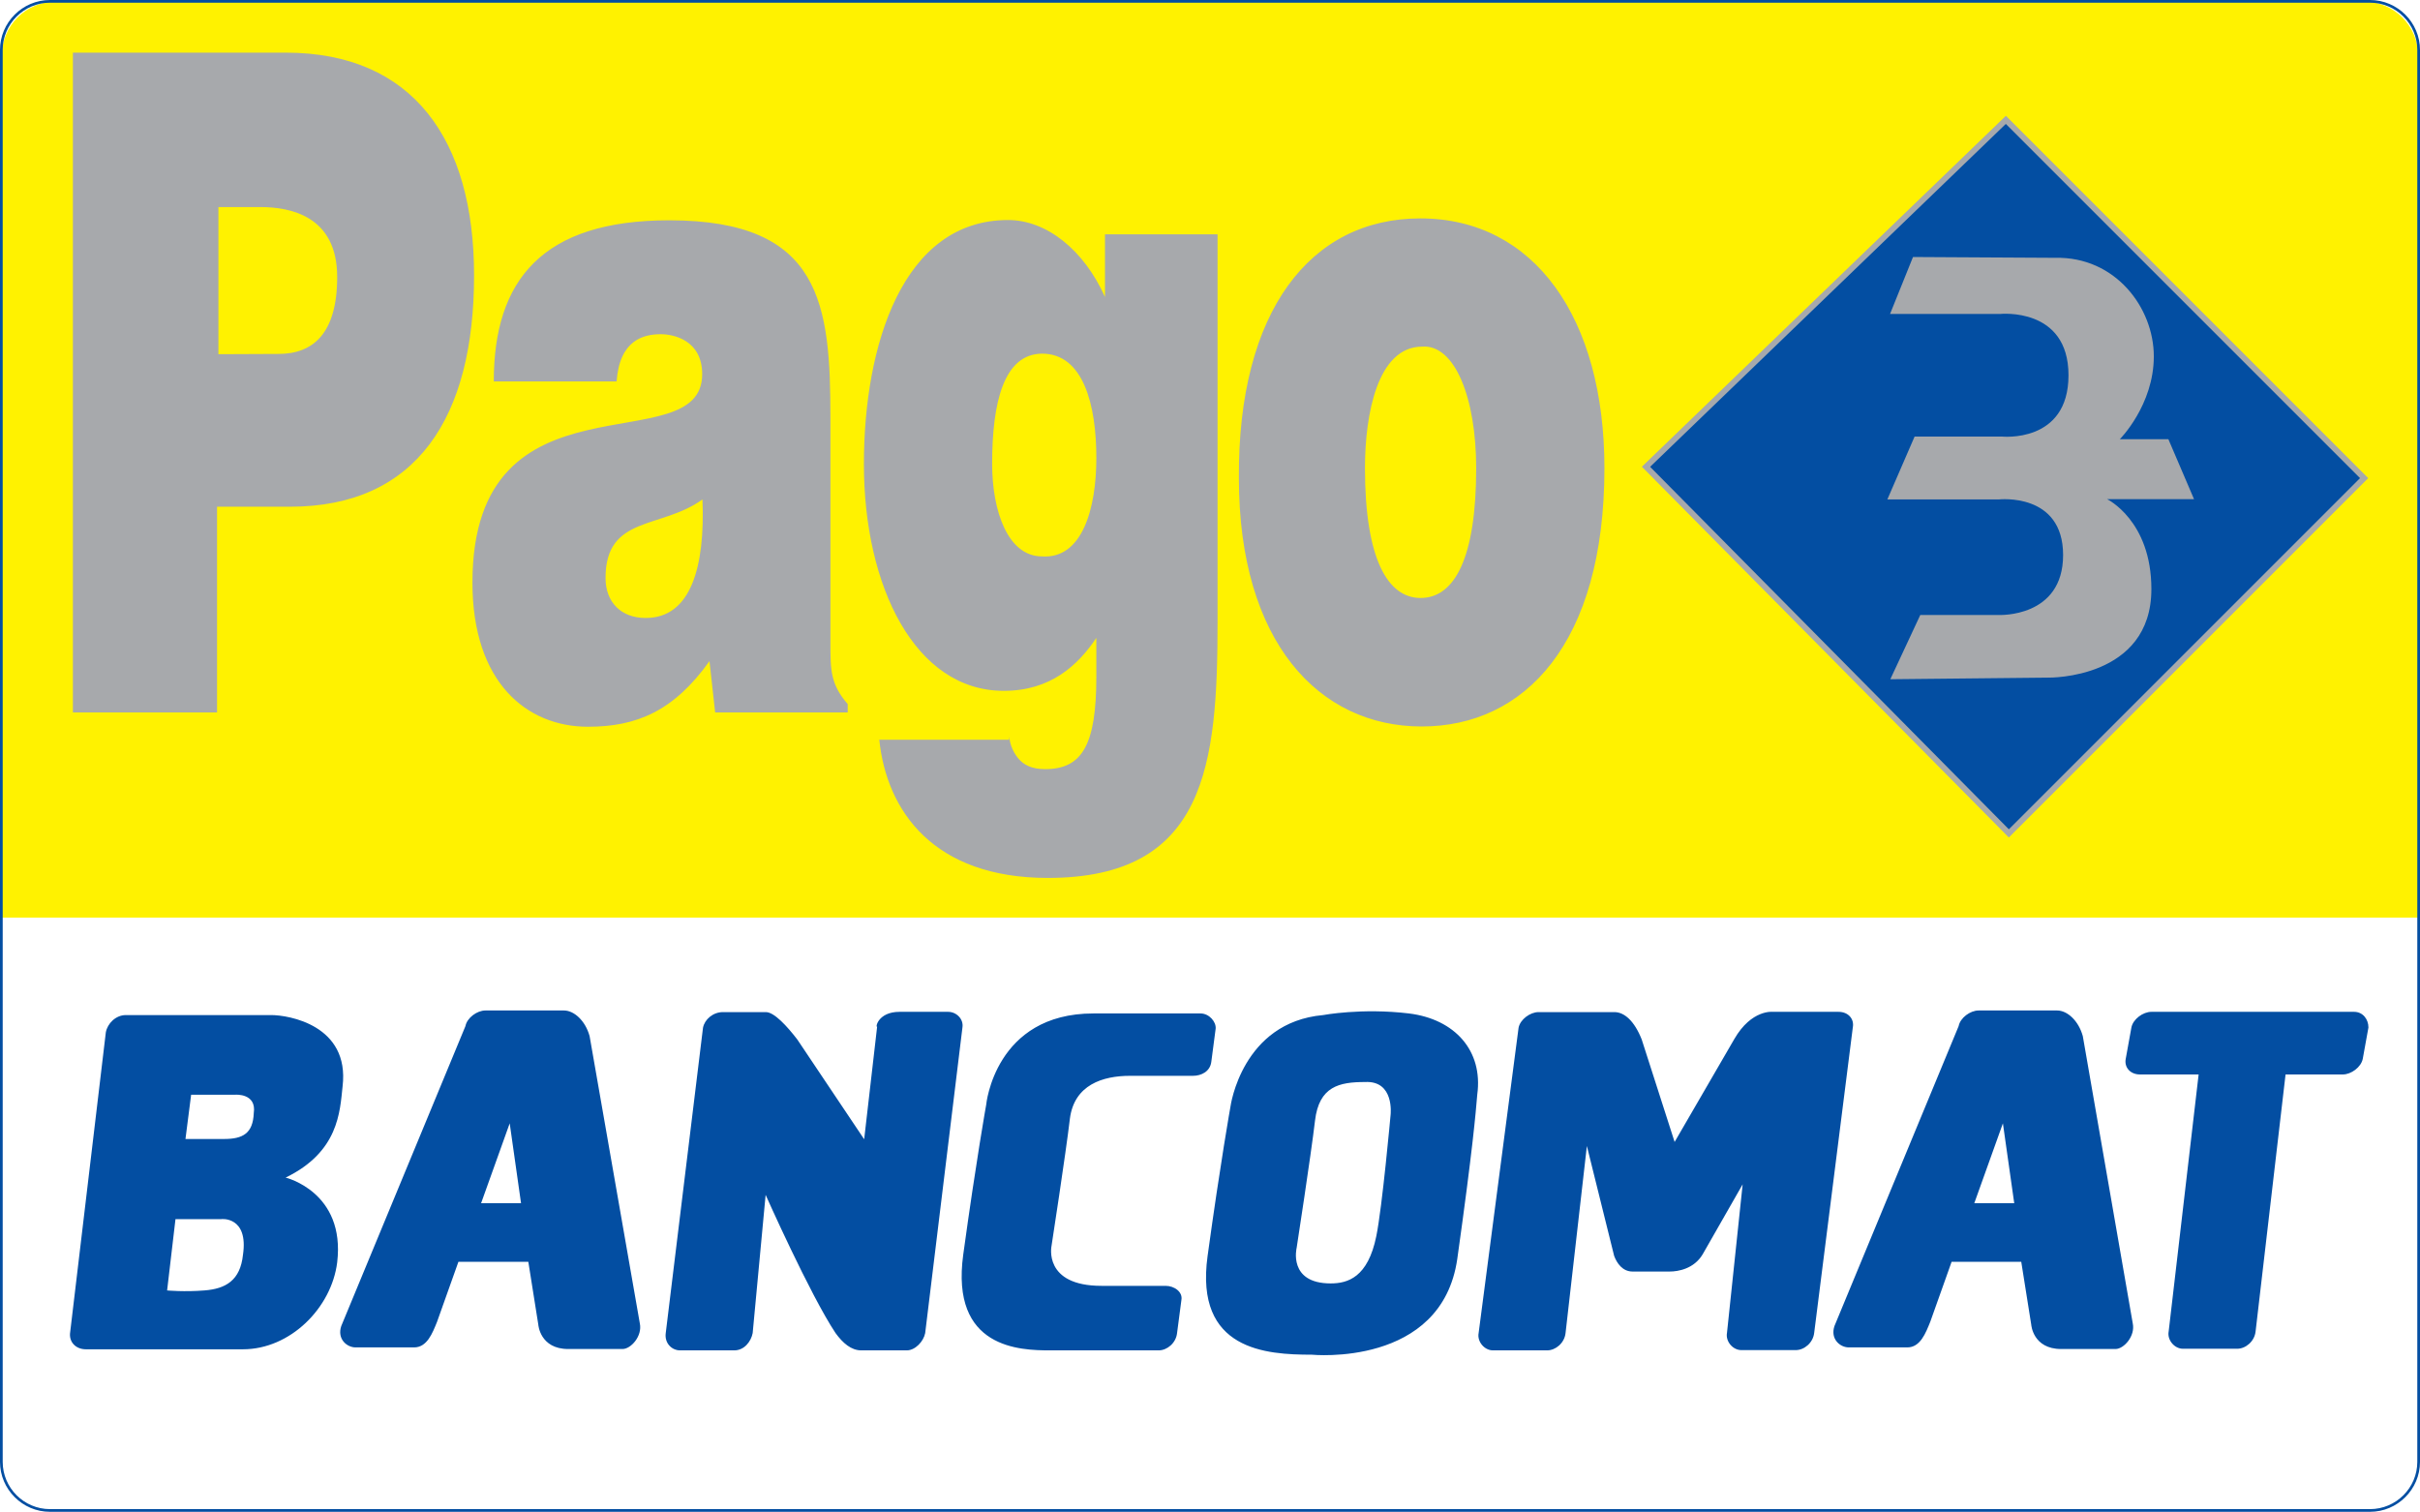
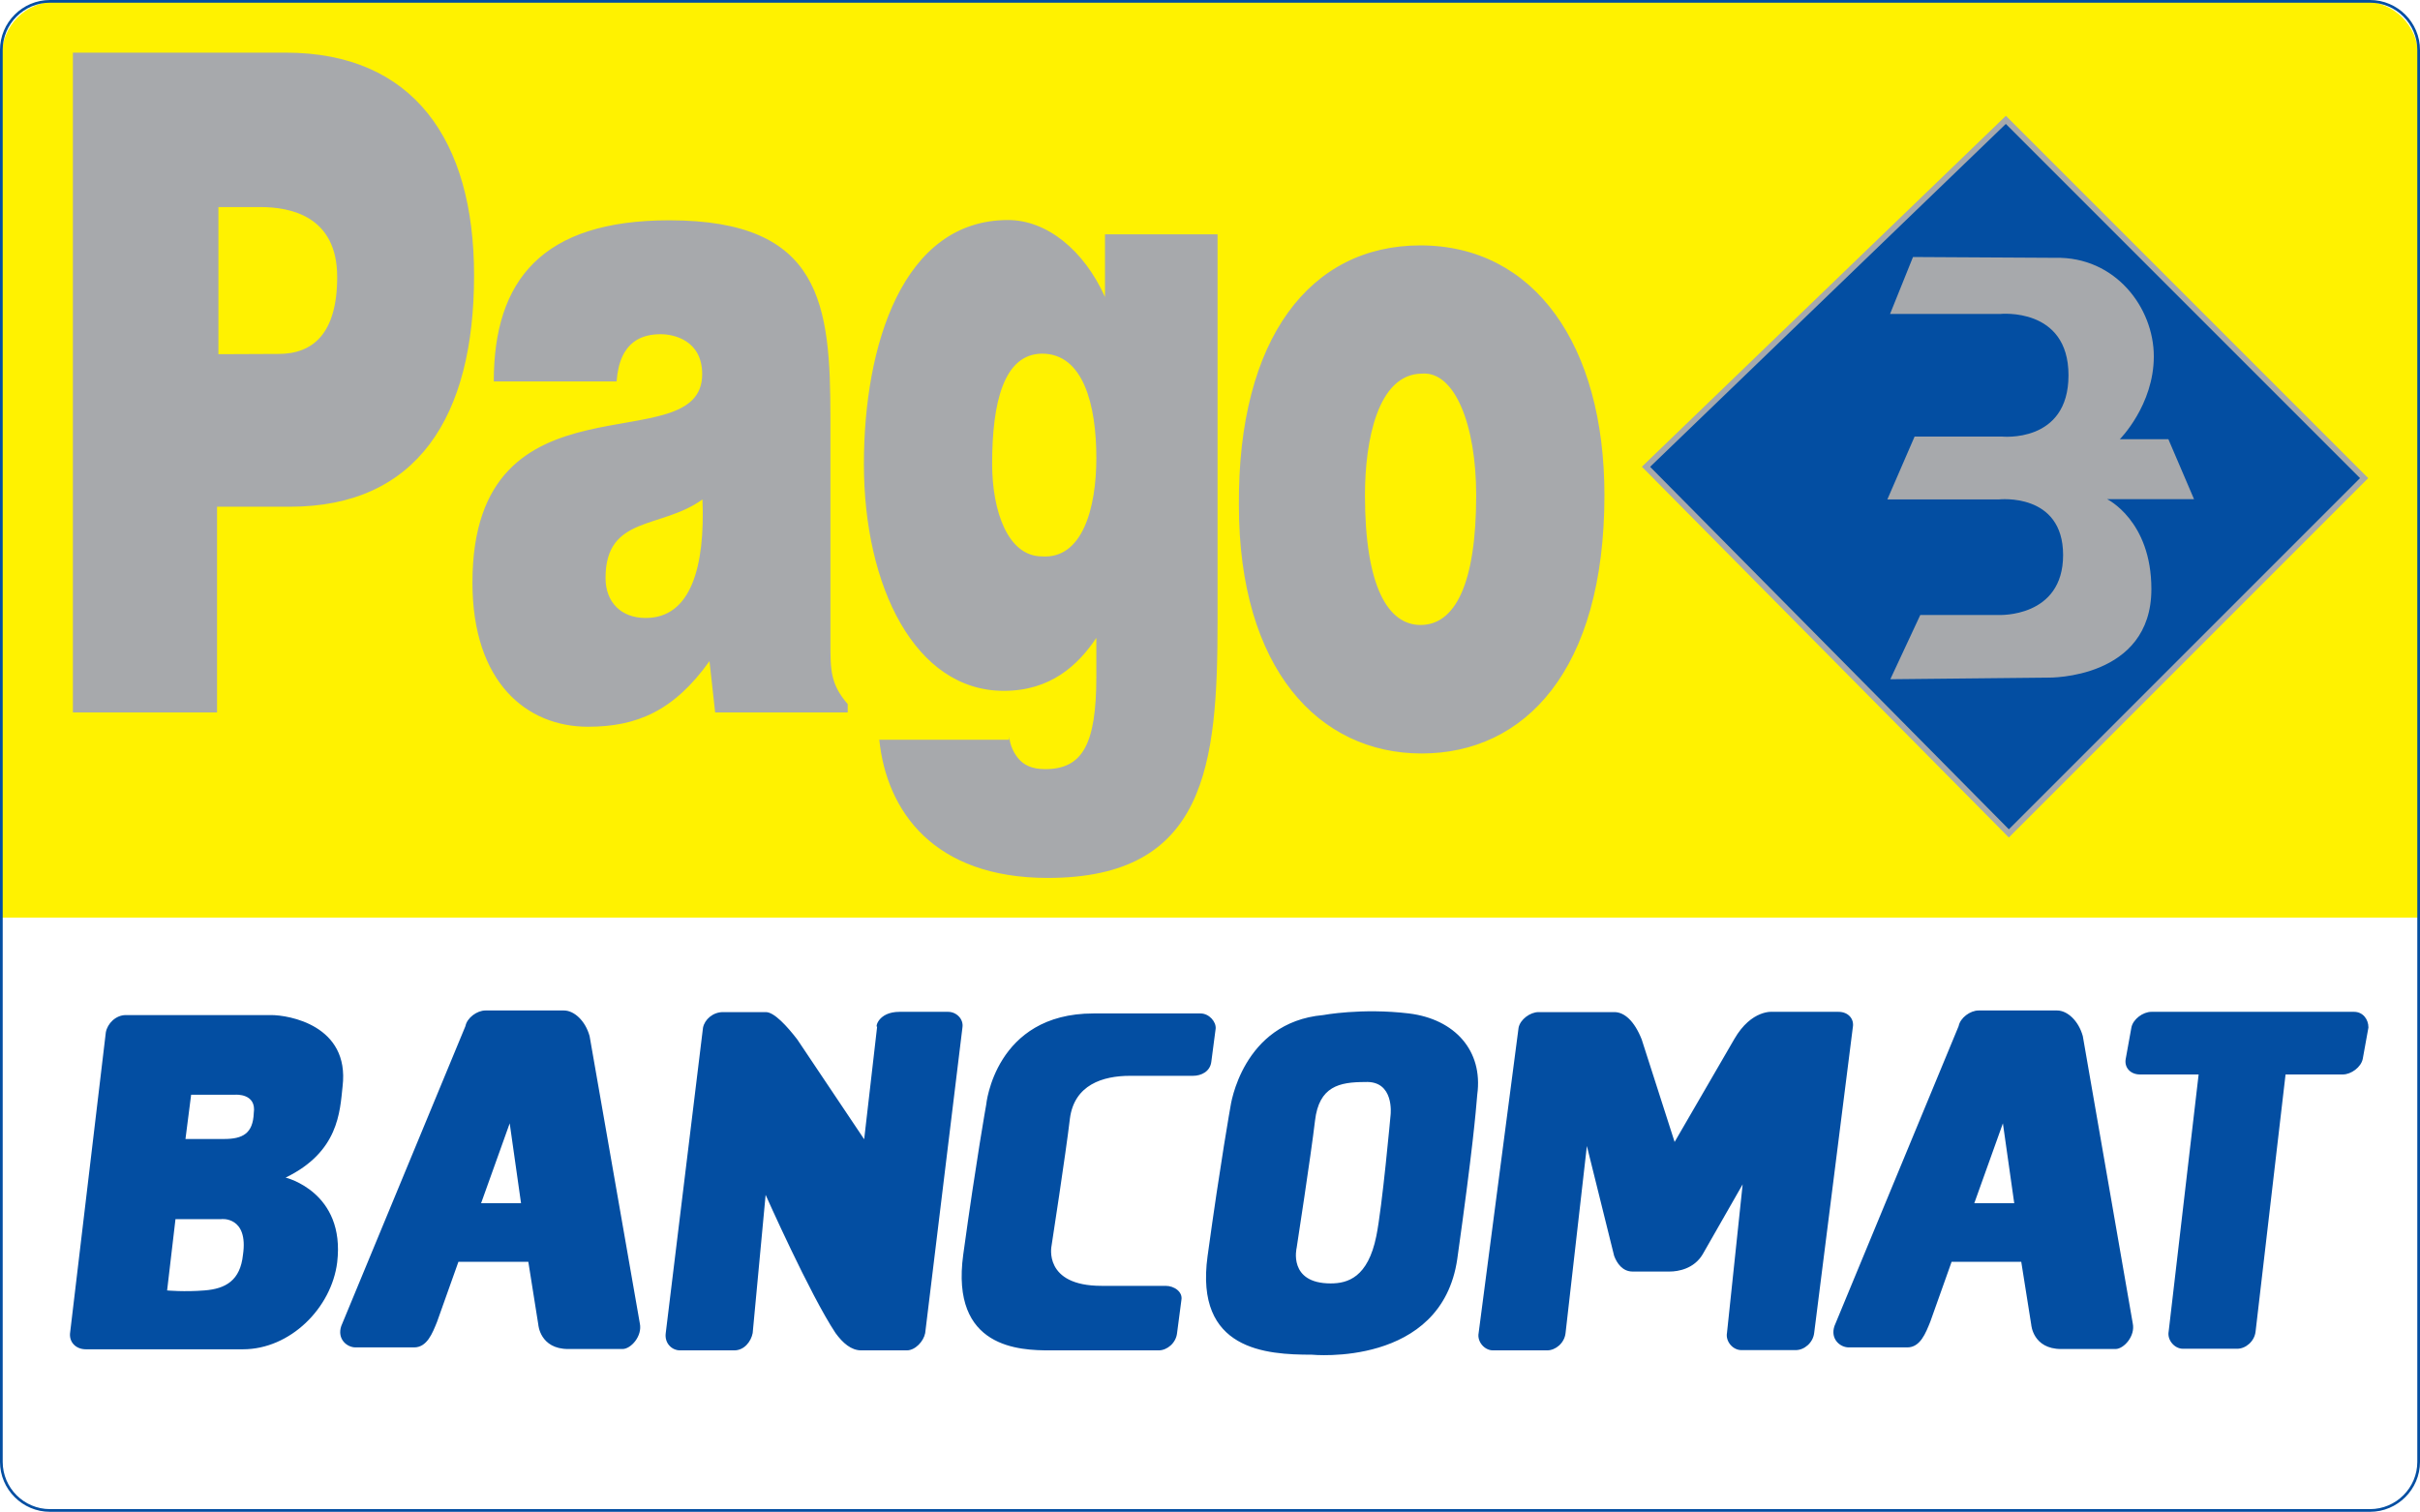
- <svg xmlns="http://www.w3.org/2000/svg" viewBox="14.3 17 896.4 560" enable-background="new 14.3 17 896.4 560">
+ <svg xmlns="http://www.w3.org/2000/svg" viewBox="14.3 17 896.4 560" style="max-width: 80px" enable-background="new 14.3 17 896.4 560">
  <path fill="#FFF200" d="M910.1 356.9V38.1c0-11.6-9-20.6-20.6-20.6h-854c-11.7 0-20.6 9-20.6 20.6v318.8h895.2z" />
  <path class="img-cards" fill="#034EA2" d="M624 189.9L757.3 61.4 890 194.1 758.4 325.7z" />
  <path fill="none" stroke="#A7A9AC" stroke-width="2.143" stroke-miterlimit="2.613" d="M624 189.9L757.3 61.4 890 194.1 758.4 325.7z" />
-   <path fill="#A7A9AC" d="M722.9 112.2l-8.5 21.1h40.7s25.4-2.7 25.4 22.7-24.8 22.7-24.8 22.7h-32.2L713.4 202h41.3s23.8-2.7 23.8 20.6-23.8 22.2-23.8 22.2h-29.1l-11.1 23.8 58.7-.6s38 .6 38-32.8c0-25.4-16.4-33.3-16.4-33.3H827l-9.5-22.2h-18s12.6-12.6 12.6-30.7-14.3-37-36.5-36.5l-52.7-.3zM117.5 148.1c12.6 0 21.7-7.4 21.7-28.5 0-22.7-17.5-25.9-28.5-25.9H95.2v54.5l22.3-.1zM41.3 280.9V36.5h78.8c47.1 0 69.8 32.2 69.8 82.5 0 52.4-21.1 85.7-68.2 85.7h-27v76.2H41.3zM274.5 202c-15.3 11.1-35.9 5.8-35.9 29.1 0 9 5.8 14.8 14.8 14.8 16.9.1 22.1-19.1 21.1-43.9zm4.7 78.9l-2.1-19c-13.2 18.5-27 24.3-45 24.3-22.7 0-42.8-16.4-42.8-53.4 0-80.9 85.1-43.9 85.1-77.2 0-12.6-10.6-14.8-15.3-14.8-6.4 0-15.3 2.1-16.4 17.5h-45.5c0-37.6 18-59.7 65-59.7 56.6 0 59.7 31.2 59.7 73.5v83c0 10.1 0 15.3 6.4 22.7v3.1h-49.1zM381.8 188.8c0 17.5 5.8 34.3 18.5 34.3 14.8 1 20.1-17.5 20.1-36.5 0-19.6-4.8-38.6-20.1-38.6-14.2.1-18.5 18.1-18.5 40.8zm6.4 101c0 2.1 1 5.3 3.1 7.9 2.1 2.7 5.3 4.2 10.1 4.2 13.8 0 19-9 19-34.3v-14.3c-6.8 10.1-16.9 19.6-34.3 19.6-32.8 0-51.8-38.6-51.8-84 0-43.9 14.3-90.4 53.4-90.4 14.3 0 28.1 11.1 35.9 28.5v-23.2h41.7V247c0 53.4-4.2 95.2-62.9 95.2-42.3 0-59.7-24.8-62.4-51.2h48.1l.1-1.2zM519.9 190.4c0 33.8 8.5 48.1 20.6 48.1 12.6 0 20.6-14.8 20.6-48.1 0-25.9-7.9-46-20.1-45-16.4.1-21.1 24.9-21.1 45zm20.5-92.5c42.3 0 68.2 37 68.2 92.5 0 65-29.6 95.7-67.7 95.7-38 0-67.7-31.2-67.7-92-.4-61.9 26.5-96.2 67.2-96.2z" />
+   <path fill="#A7A9AC" d="M722.9 112.2l-8.5 21.1h40.7s25.4-2.7 25.4 22.7-24.8 22.7-24.8 22.7h-32.2L713.4 202h41.3s23.8-2.7 23.8 20.6-23.8 22.2-23.8 22.2h-29.1l-11.1 23.8 58.7-.6s38 .6 38-32.8c0-25.4-16.4-33.3-16.4-33.3H827l-9.5-22.2h-18s12.6-12.6 12.6-30.7-14.3-37-36.5-36.5l-52.7-.3zM117.5 148.1c12.6 0 21.7-7.4 21.7-28.5 0-22.7-17.5-25.9-28.5-25.9H95.2v54.5l22.3-.1zM41.3 280.9V36.5h78.8c47.1 0 69.8 32.2 69.8 82.5 0 52.4-21.1 85.7-68.2 85.7h-27v76.2H41.3zM274.5 202c-15.3 11.1-35.9 5.8-35.9 29.1 0 9 5.8 14.8 14.8 14.8 16.9.1 22.1-19.1 21.1-43.9zm4.7 78.9l-2.1-19c-13.2 18.5-27 24.3-45 24.3-22.7 0-42.8-16.4-42.8-53.4 0-80.9 85.1-43.9 85.1-77.2 0-12.6-10.6-14.8-15.3-14.8-6.4 0-15.3 2.1-16.4 17.5h-45.5c0-37.6 18-59.7 65-59.7 56.6 0 59.7 31.2 59.7 73.5v83c0 10.1 0 15.3 6.4 22.7v3.1h-49.1zM381.8 188.8c0 17.5 5.8 34.3 18.5 34.3 14.8 1 20.1-17.5 20.1-36.5 0-19.6-4.8-38.6-20.1-38.6-14.2.1-18.5 18.1-18.5 40.8zm6.4 101c0 2.1 1 5.3 3.1 7.9 2.1 2.7 5.3 4.2 10.1 4.2 13.8 0 19-9 19-34.3v-14.3c-6.8 10.1-16.9 19.6-34.3 19.6-32.8 0-51.8-38.6-51.8-84 0-43.9 14.3-90.4 53.4-90.4 14.3 0 28.1 11.1 35.9 28.5v-23.2h41.7V247c0 53.4-4.2 95.2-62.9 95.2-42.3 0-59.7-24.8-62.4-51.2h48.1l.1-1.2zM519.9 200.4c0 33.8 8.5 48.1 20.6 48.1 12.6 0 20.6-14.8 20.6-48.1 0-25.9-7.9-46-20.1-45-16.4.1-21.1 24.9-21.1 45zm20.5-92.5c42.3 0 68.2 37 68.2 92.5 0 65-29.6 95.7-67.7 95.7-38 0-67.7-31.2-67.7-92-.4-61.9 26.5-96.2 67.2-96.2z" />
  <path fill="#034EA2" d="M886.3 391.8h-75.1c-3.1 0-6.8 2.7-7.4 5.8l-2.1 11.6c-.6 3.1 1.6 5.8 5.3 5.8h21.7l-11.1 95.2c-.6 3.1 2.1 6.4 5.3 6.4H843c3.1 0 6.4-2.7 6.8-6.4l11.1-95.2h21.2c3.1 0 6.8-2.7 7.4-5.8l2.1-11.6c0-3.1-2.1-5.8-5.3-5.8zM634.6 440l-12.2-38c-2.7-6.8-6.4-10.1-10.1-10.1h-28.1c-3.1 0-6.8 2.7-7.4 5.8L562 510.8c-.6 3.1 2.1 6.4 5.3 6.4h20.1c3.1 0 6.4-2.7 6.8-6.4l7.9-69.3 10.1 40.7c1 2.7 3.1 5.8 6.8 5.8h13.8c3.1 0 9-1 12.2-6.4l14.8-25.9-5.8 55c-.6 3.1 2.1 6.4 5.3 6.4h20.2c3.1 0 6.4-2.7 6.8-6.4l14.3-113.1c.6-3.1-1.6-5.8-5.3-5.8H671s-7.9-1-14.3 10.1c-5.2 9-22.1 38.1-22.1 38.1zM347.5 391.8h18c3.1 0 5.8 2.7 5.3 5.8L357 510.8c-.6 3.1-3.7 6.4-6.8 6.4h-16.9c-3.7 0-6.8-2.7-9.5-6.4-9.5-14.3-25.9-51.2-25.9-51.2l-4.8 51.2c-.6 3.1-3.1 6.4-6.8 6.4h-20.1c-3.1 0-5.8-2.7-5.3-6.4l13.8-113.1c.6-3.1 3.7-5.8 7.4-5.8H298c3.1 0 7.9 5.3 11.6 10.1l24.8 37 4.8-41.7c-.7.4.3-5.5 8.3-5.5zM192.5 462.7l10.6-29.6 4.2 29.6h-14.8zm40.2-61.9c-1.6-5.8-5.8-9.5-9.5-9.5h-29.1c-3.1 0-6.8 2.7-7.4 5.8l-46 111.1c-1.6 4.8 2.1 7.9 5.3 7.9h21.7c4.8 0 6.8-5.3 8.5-9.5l7.9-22.2H210l3.7 23.3s.6 9 11.1 9h20.1c3.1 0 7.4-4.8 6.4-9.5l-18.6-106.4zM745.6 462.7l10.6-29.6 4.2 29.6h-14.8zm40.2-61.9c-1.6-5.8-5.8-9.5-9.5-9.5h-29.1c-3.1 0-6.8 2.7-7.4 5.8l-46 111.1c-1.6 4.8 2.1 7.9 5.3 7.9h21.7c4.8 0 6.8-5.3 8.5-9.5l7.9-22.2H763l3.7 23.3s.6 9 11.1 9h20.1c3.1 0 7.4-4.8 6.4-9.5l-18.5-106.4zM459 392.4h-39.7c-36.5 0-39.7 33.8-39.7 33.8s-3.7 20.6-8.5 55.5 21.1 35.5 32.2 35.5h40.2c3.1 0 6.4-2.7 6.8-6.4l1.6-12.2c.6-3.1-2.7-5.3-5.8-5.3h-23.8c-21.7 0-18.5-14.8-18.5-14.8s5.3-34.3 6.8-47.1c1.6-12.6 12.2-15.9 22.3-15.9h23.3c3.1 0 6.4-1.6 6.8-5.3l1.6-12.2c.2-2.5-2.4-5.6-5.6-5.6zM529.4 429.9s-3.1 34.3-5.3 45c-3.1 15.3-10.6 17.5-16.9 17.5-15.9 0-12.6-13.2-12.6-13.2s5.3-34.3 6.8-47.1c1.5-12.7 9-14.3 18.5-14.3 11-.6 9.5 12.1 9.5 12.1zm6.8-37.5c-17.5-2.1-31.8.6-31.8.6-30.1 2.7-34.3 33.8-34.3 33.8s-3.7 20.6-8.5 55.5 21.7 36.5 38.6 36.5c0 0 48.1 4.8 53.9-35.5 5.8-41.3 6.8-53.9 7.4-60.9 2.2-16.2-8.3-27.9-25.3-30zM97.3 438.9H83l2.1-16.4h16.4s7.9-.6 6.8 6.8c-.3 7.5-4 9.6-11 9.6zm7 42.9c-1 9.5-6.4 12.6-14.3 13.2-7.4.6-13.8 0-13.8 0l3.1-26.4h16.9c.1-.1 10.2-1.1 8.1 13.2zm15.8-28.6c19.6-9.5 20.1-24.3 21.1-33.8 2.7-22.7-20.1-26.4-26.4-26.4H60.9c-3.7 0-6.8 3.1-7.4 6.4l-13.2 111c-.6 3.7 2.1 6.4 5.8 6.4h58.2c17.5 0 32.8-15.3 34.9-32.2 3.1-26.1-19.1-31.4-19.1-31.4z" />
  <path fill="none" stroke="#034EA2" stroke-miterlimit="2.613" d="M14.8 558.5c0 9.9 8.1 18 18 18h859.4c9.9 0 18-8.1 18-18v-523c0-9.9-8.1-18-18-18H32.8c-9.9 0-18 8.1-18 18v523z" />
</svg>
